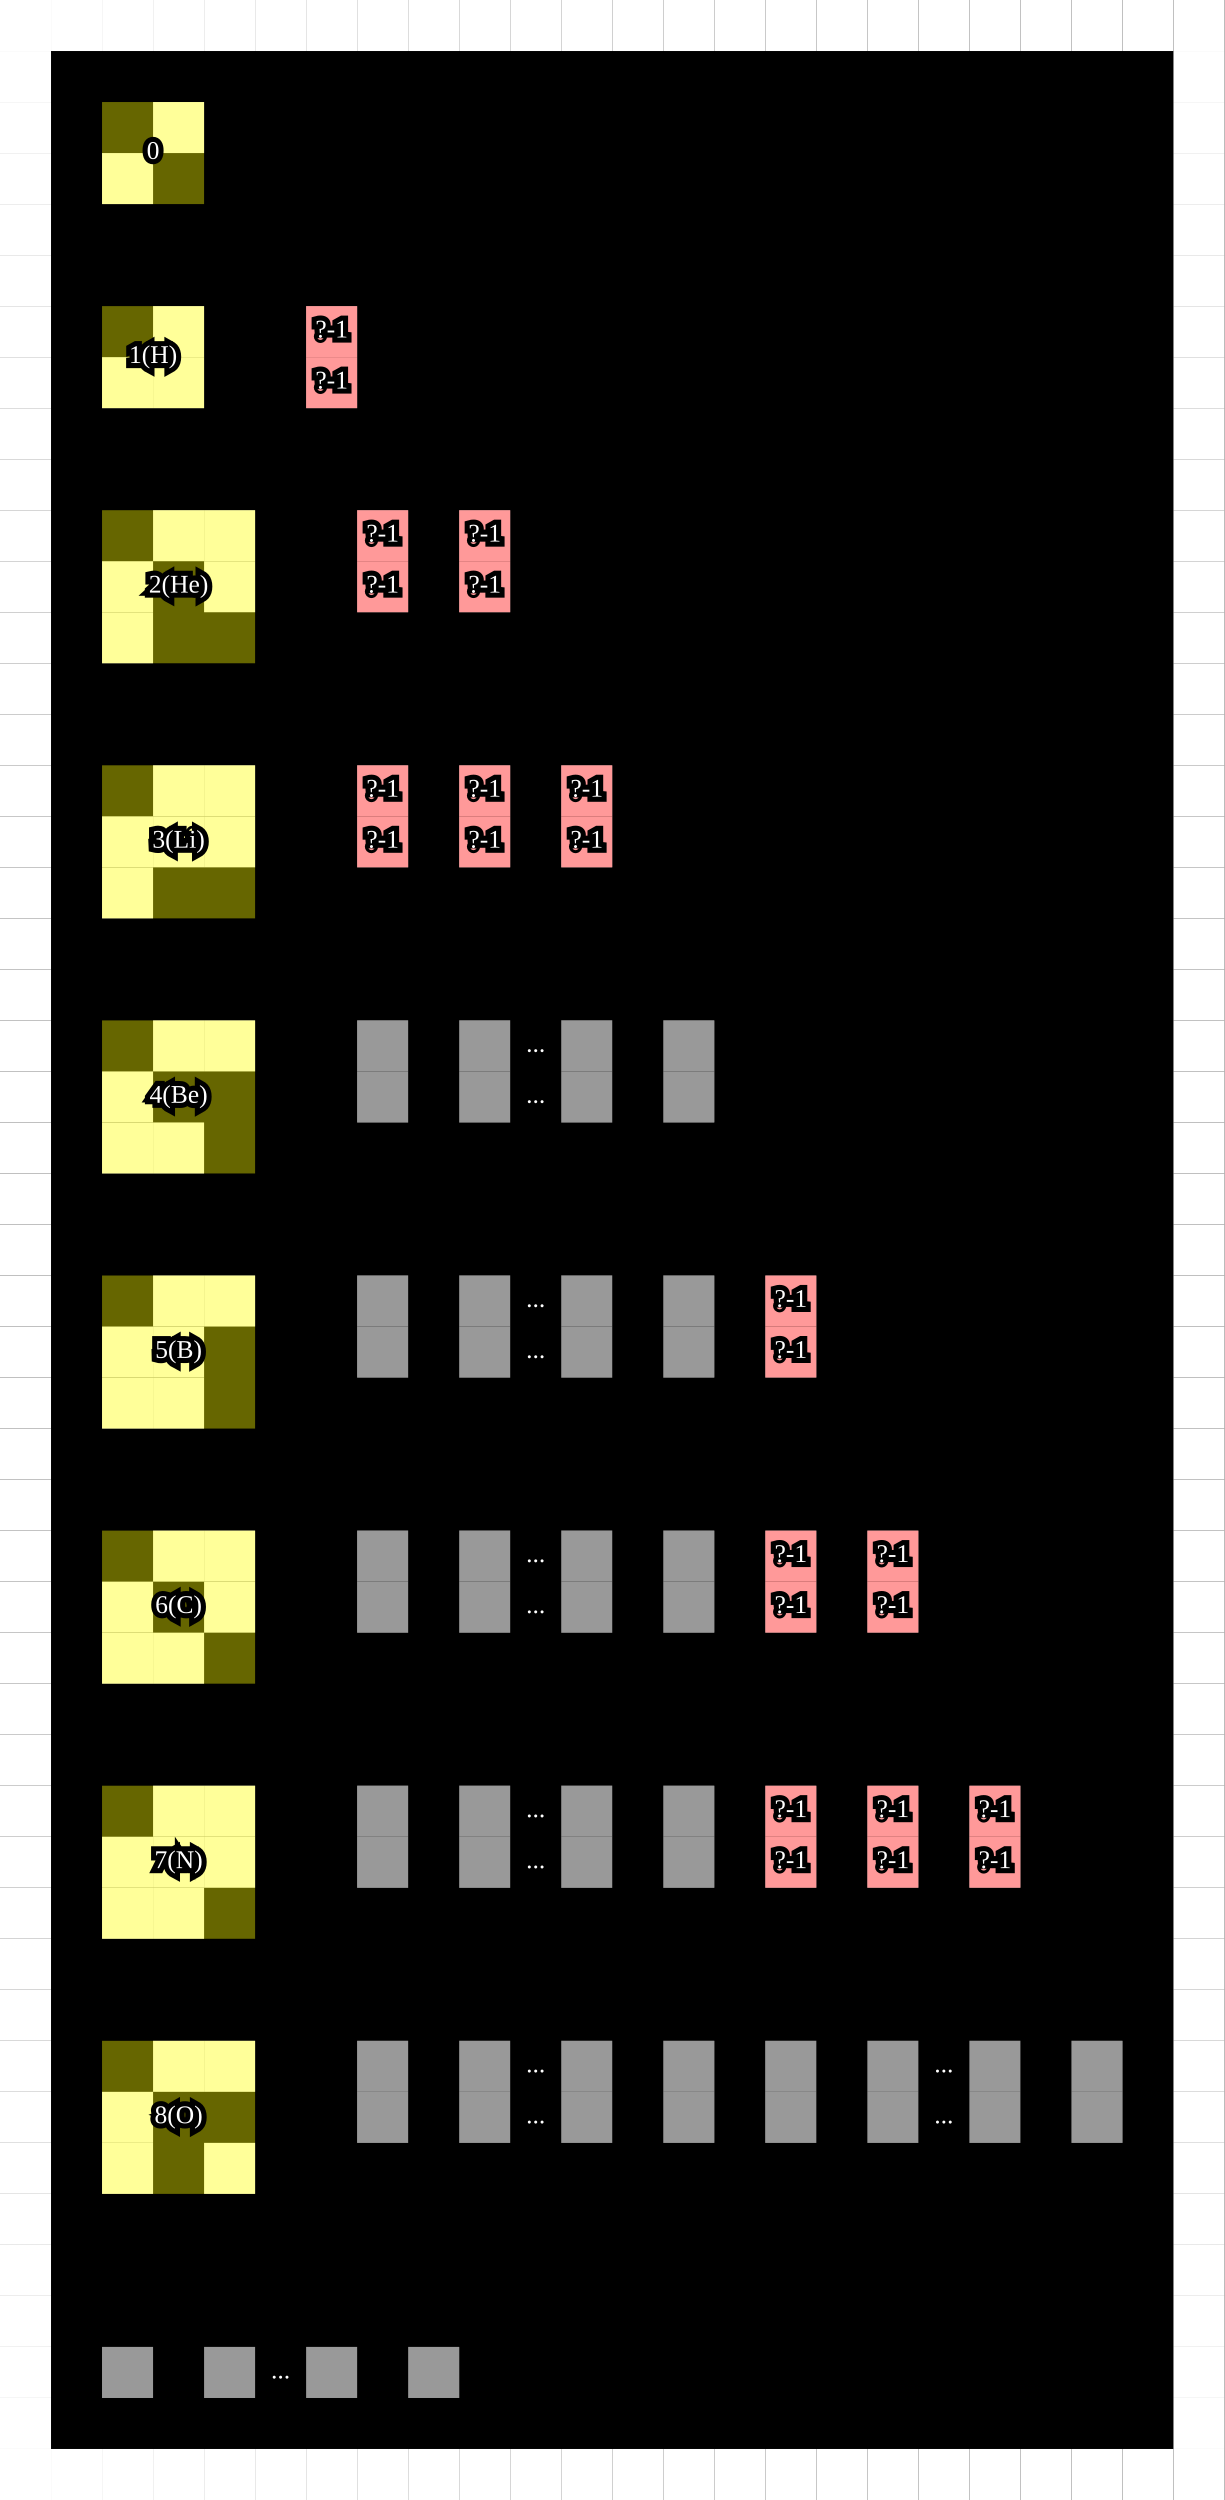
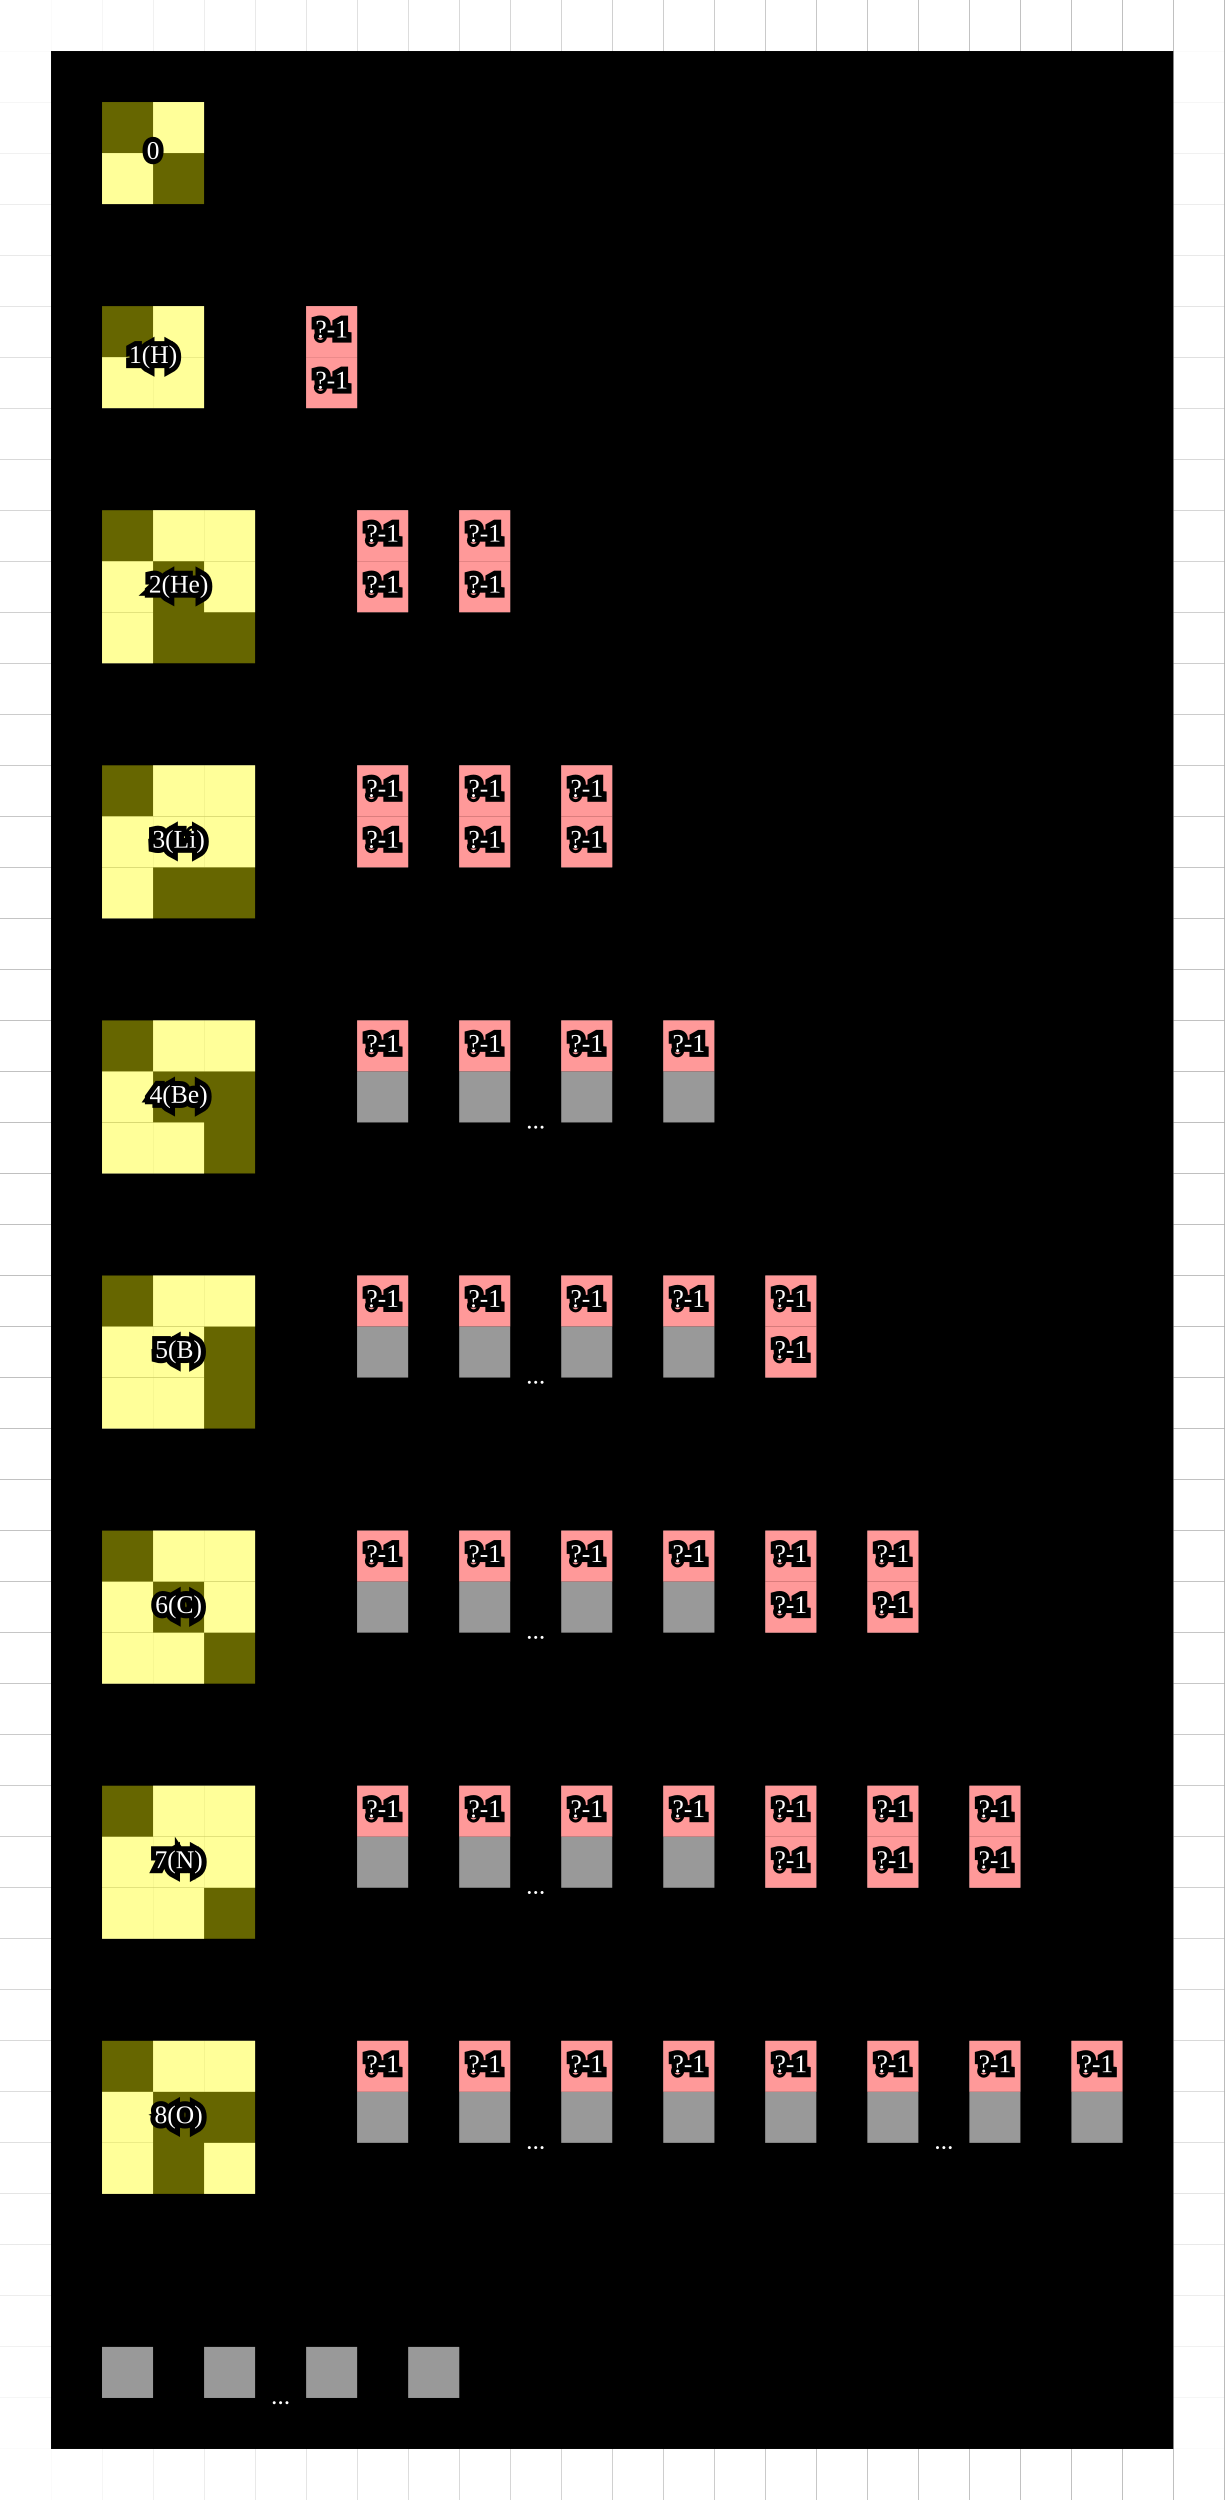
<svg xmlns="http://www.w3.org/2000/svg" height="490" width="240">
  <rect y="0" x="0" height="490" width="240" fill="black" />
  <rect y="0" x="0" height="10" width="10" fill="white" />
  <rect y="0" x="10" height="10" width="10" fill="white" />
  <rect y="0" x="20" height="10" width="10" fill="white" />
  <rect y="0" x="30" height="10" width="10" fill="white" />
  <rect y="0" x="40" height="10" width="10" fill="white" />
  <rect y="0" x="50" height="10" width="10" fill="white" />
  <rect y="0" x="60" height="10" width="10" fill="white" />
  <rect y="0" x="70" height="10" width="10" fill="white" />
  <rect y="0" x="80" height="10" width="10" fill="white" />
  <rect y="0" x="90" height="10" width="10" fill="white" />
  <rect y="0" x="100" height="10" width="10" fill="white" />
  <rect y="0" x="110" height="10" width="10" fill="white" />
  <rect y="0" x="120" height="10" width="10" fill="white" />
  <rect y="0" x="130" height="10" width="10" fill="white" />
  <rect y="0" x="140" height="10" width="10" fill="white" />
  <rect y="0" x="150" height="10" width="10" fill="white" />
  <rect y="0" x="160" height="10" width="10" fill="white" />
  <rect y="0" x="170" height="10" width="10" fill="white" />
  <rect y="0" x="180" height="10" width="10" fill="white" />
  <rect y="0" x="190" height="10" width="10" fill="white" />
  <rect y="0" x="200" height="10" width="10" fill="white" />
  <rect y="0" x="210" height="10" width="10" fill="white" />
  <rect y="0" x="220" height="10" width="10" fill="white" />
  <rect y="0" x="230" height="10" width="10" fill="white" />
  <rect y="10" x="0" height="10" width="10" fill="white" />
  <rect y="10" x="230" height="10" width="10" fill="white" />
  <rect y="20" x="0" height="10" width="10" fill="white" />
  <rect y="20" x="30" height="10" width="10" fill="white" />
  <rect y="20" x="230" height="10" width="10" fill="white" />
  <rect y="30" x="0" height="10" width="10" fill="white" />
  <rect y="30" x="20" height="10" width="10" fill="white" />
  <rect y="30" x="230" height="10" width="10" fill="white" />
  <rect y="40" x="0" height="10" width="10" fill="white" />
  <rect y="40" x="230" height="10" width="10" fill="white" />
  <rect y="50" x="0" height="10" width="10" fill="white" />
  <rect y="50" x="230" height="10" width="10" fill="white" />
  <rect y="60" x="0" height="10" width="10" fill="white" />
  <rect y="60" x="30" height="10" width="10" fill="white" />
  <rect y="60" x="60" height="10" width="10" fill="white" />
  <rect y="60" x="230" height="10" width="10" fill="white" />
  <rect y="70" x="0" height="10" width="10" fill="white" />
  <rect y="70" x="20" height="10" width="10" fill="white" />
  <rect y="70" x="30" height="10" width="10" fill="white" />
  <rect y="70" x="60" height="10" width="10" fill="white" />
  <rect y="70" x="230" height="10" width="10" fill="white" />
  <rect y="80" x="0" height="10" width="10" fill="white" />
  <rect y="80" x="230" height="10" width="10" fill="white" />
  <rect y="90" x="0" height="10" width="10" fill="white" />
  <rect y="90" x="230" height="10" width="10" fill="white" />
  <rect y="100" x="0" height="10" width="10" fill="white" />
  <rect y="100" x="30" height="10" width="10" fill="white" />
  <rect y="100" x="40" height="10" width="10" fill="white" />
  <rect y="100" x="70" height="10" width="10" fill="white" />
  <rect y="100" x="90" height="10" width="10" fill="white" />
  <rect y="100" x="230" height="10" width="10" fill="white" />
  <rect y="110" x="0" height="10" width="10" fill="white" />
  <rect y="110" x="20" height="10" width="10" fill="white" />
  <rect y="110" x="40" height="10" width="10" fill="white" />
  <rect y="110" x="70" height="10" width="10" fill="white" />
  <rect y="110" x="90" height="10" width="10" fill="white" />
  <rect y="110" x="230" height="10" width="10" fill="white" />
  <rect y="120" x="0" height="10" width="10" fill="white" />
  <rect y="120" x="20" height="10" width="10" fill="white" />
  <rect y="120" x="230" height="10" width="10" fill="white" />
  <rect y="130" x="0" height="10" width="10" fill="white" />
  <rect y="130" x="230" height="10" width="10" fill="white" />
  <rect y="140" x="0" height="10" width="10" fill="white" />
  <rect y="140" x="230" height="10" width="10" fill="white" />
  <rect y="150" x="0" height="10" width="10" fill="white" />
  <rect y="150" x="30" height="10" width="10" fill="white" />
  <rect y="150" x="40" height="10" width="10" fill="white" />
  <rect y="150" x="70" height="10" width="10" fill="white" />
  <rect y="150" x="90" height="10" width="10" fill="white" />
  <rect y="150" x="110" height="10" width="10" fill="white" />
  <rect y="150" x="230" height="10" width="10" fill="white" />
  <rect y="160" x="0" height="10" width="10" fill="white" />
  <rect y="160" x="20" height="10" width="10" fill="white" />
  <rect y="160" x="30" height="10" width="10" fill="white" />
  <rect y="160" x="40" height="10" width="10" fill="white" />
  <rect y="160" x="70" height="10" width="10" fill="white" />
  <rect y="160" x="90" height="10" width="10" fill="white" />
  <rect y="160" x="110" height="10" width="10" fill="white" />
  <rect y="160" x="230" height="10" width="10" fill="white" />
  <rect y="170" x="0" height="10" width="10" fill="white" />
  <rect y="170" x="20" height="10" width="10" fill="white" />
  <rect y="170" x="230" height="10" width="10" fill="white" />
  <rect y="180" x="0" height="10" width="10" fill="white" />
  <rect y="180" x="230" height="10" width="10" fill="white" />
  <rect y="190" x="0" height="10" width="10" fill="white" />
  <rect y="190" x="230" height="10" width="10" fill="white" />
  <rect y="200" x="0" height="10" width="10" fill="white" />
  <rect y="200" x="30" height="10" width="10" fill="white" />
  <rect y="200" x="40" height="10" width="10" fill="white" />
  <rect y="200" x="70" height="10" width="10" fill="white" />
  <rect y="200" x="90" height="10" width="10" fill="white" />
  <rect y="200" x="110" height="10" width="10" fill="white" />
  <rect y="200" x="130" height="10" width="10" fill="white" />
  <rect y="200" x="230" height="10" width="10" fill="white" />
  <rect y="210" x="0" height="10" width="10" fill="white" />
  <rect y="210" x="20" height="10" width="10" fill="white" />
  <rect y="210" x="70" height="10" width="10" fill="white" />
  <rect y="210" x="90" height="10" width="10" fill="white" />
  <rect y="210" x="110" height="10" width="10" fill="white" />
  <rect y="210" x="130" height="10" width="10" fill="white" />
  <rect y="210" x="230" height="10" width="10" fill="white" />
  <rect y="220" x="0" height="10" width="10" fill="white" />
  <rect y="220" x="20" height="10" width="10" fill="white" />
  <rect y="220" x="30" height="10" width="10" fill="white" />
  <rect y="220" x="230" height="10" width="10" fill="white" />
  <rect y="230" x="0" height="10" width="10" fill="white" />
  <rect y="230" x="230" height="10" width="10" fill="white" />
  <rect y="240" x="0" height="10" width="10" fill="white" />
  <rect y="240" x="230" height="10" width="10" fill="white" />
  <rect y="250" x="0" height="10" width="10" fill="white" />
  <rect y="250" x="30" height="10" width="10" fill="white" />
  <rect y="250" x="40" height="10" width="10" fill="white" />
  <rect y="250" x="70" height="10" width="10" fill="white" />
  <rect y="250" x="90" height="10" width="10" fill="white" />
  <rect y="250" x="110" height="10" width="10" fill="white" />
  <rect y="250" x="130" height="10" width="10" fill="white" />
  <rect y="250" x="150" height="10" width="10" fill="white" />
  <rect y="250" x="230" height="10" width="10" fill="white" />
  <rect y="260" x="0" height="10" width="10" fill="white" />
  <rect y="260" x="20" height="10" width="10" fill="white" />
  <rect y="260" x="30" height="10" width="10" fill="white" />
  <rect y="260" x="70" height="10" width="10" fill="white" />
  <rect y="260" x="90" height="10" width="10" fill="white" />
  <rect y="260" x="110" height="10" width="10" fill="white" />
  <rect y="260" x="130" height="10" width="10" fill="white" />
  <rect y="260" x="150" height="10" width="10" fill="white" />
  <rect y="260" x="230" height="10" width="10" fill="white" />
  <rect y="270" x="0" height="10" width="10" fill="white" />
  <rect y="270" x="20" height="10" width="10" fill="white" />
  <rect y="270" x="30" height="10" width="10" fill="white" />
  <rect y="270" x="230" height="10" width="10" fill="white" />
  <rect y="280" x="0" height="10" width="10" fill="white" />
  <rect y="280" x="230" height="10" width="10" fill="white" />
  <rect y="290" x="0" height="10" width="10" fill="white" />
  <rect y="290" x="230" height="10" width="10" fill="white" />
  <rect y="300" x="0" height="10" width="10" fill="white" />
  <rect y="300" x="30" height="10" width="10" fill="white" />
  <rect y="300" x="40" height="10" width="10" fill="white" />
  <rect y="300" x="70" height="10" width="10" fill="white" />
  <rect y="300" x="90" height="10" width="10" fill="white" />
  <rect y="300" x="110" height="10" width="10" fill="white" />
  <rect y="300" x="130" height="10" width="10" fill="white" />
  <rect y="300" x="150" height="10" width="10" fill="white" />
  <rect y="300" x="170" height="10" width="10" fill="white" />
  <rect y="300" x="230" height="10" width="10" fill="white" />
  <rect y="310" x="0" height="10" width="10" fill="white" />
  <rect y="310" x="20" height="10" width="10" fill="white" />
  <rect y="310" x="40" height="10" width="10" fill="white" />
  <rect y="310" x="70" height="10" width="10" fill="white" />
  <rect y="310" x="90" height="10" width="10" fill="white" />
  <rect y="310" x="110" height="10" width="10" fill="white" />
  <rect y="310" x="130" height="10" width="10" fill="white" />
  <rect y="310" x="150" height="10" width="10" fill="white" />
  <rect y="310" x="170" height="10" width="10" fill="white" />
  <rect y="310" x="230" height="10" width="10" fill="white" />
  <rect y="320" x="0" height="10" width="10" fill="white" />
  <rect y="320" x="20" height="10" width="10" fill="white" />
  <rect y="320" x="30" height="10" width="10" fill="white" />
  <rect y="320" x="230" height="10" width="10" fill="white" />
  <rect y="330" x="0" height="10" width="10" fill="white" />
  <rect y="330" x="230" height="10" width="10" fill="white" />
  <rect y="340" x="0" height="10" width="10" fill="white" />
  <rect y="340" x="230" height="10" width="10" fill="white" />
  <rect y="350" x="0" height="10" width="10" fill="white" />
  <rect y="350" x="30" height="10" width="10" fill="white" />
  <rect y="350" x="40" height="10" width="10" fill="white" />
  <rect y="350" x="70" height="10" width="10" fill="white" />
  <rect y="350" x="90" height="10" width="10" fill="white" />
  <rect y="350" x="110" height="10" width="10" fill="white" />
  <rect y="350" x="130" height="10" width="10" fill="white" />
  <rect y="350" x="150" height="10" width="10" fill="white" />
  <rect y="350" x="170" height="10" width="10" fill="white" />
  <rect y="350" x="190" height="10" width="10" fill="white" />
  <rect y="350" x="230" height="10" width="10" fill="white" />
  <rect y="360" x="0" height="10" width="10" fill="white" />
  <rect y="360" x="20" height="10" width="10" fill="white" />
  <rect y="360" x="30" height="10" width="10" fill="white" />
  <rect y="360" x="40" height="10" width="10" fill="white" />
  <rect y="360" x="70" height="10" width="10" fill="white" />
  <rect y="360" x="90" height="10" width="10" fill="white" />
  <rect y="360" x="110" height="10" width="10" fill="white" />
  <rect y="360" x="130" height="10" width="10" fill="white" />
  <rect y="360" x="150" height="10" width="10" fill="white" />
  <rect y="360" x="170" height="10" width="10" fill="white" />
  <rect y="360" x="190" height="10" width="10" fill="white" />
  <rect y="360" x="230" height="10" width="10" fill="white" />
  <rect y="370" x="0" height="10" width="10" fill="white" />
  <rect y="370" x="20" height="10" width="10" fill="white" />
  <rect y="370" x="30" height="10" width="10" fill="white" />
  <rect y="370" x="230" height="10" width="10" fill="white" />
  <rect y="380" x="0" height="10" width="10" fill="white" />
  <rect y="380" x="230" height="10" width="10" fill="white" />
  <rect y="390" x="0" height="10" width="10" fill="white" />
  <rect y="390" x="230" height="10" width="10" fill="white" />
  <rect y="400" x="0" height="10" width="10" fill="white" />
  <rect y="400" x="30" height="10" width="10" fill="white" />
  <rect y="400" x="40" height="10" width="10" fill="white" />
  <rect y="400" x="70" height="10" width="10" fill="white" />
  <rect y="400" x="90" height="10" width="10" fill="white" />
  <rect y="400" x="110" height="10" width="10" fill="white" />
  <rect y="400" x="130" height="10" width="10" fill="white" />
  <rect y="400" x="150" height="10" width="10" fill="white" />
  <rect y="400" x="170" height="10" width="10" fill="white" />
  <rect y="400" x="190" height="10" width="10" fill="white" />
  <rect y="400" x="210" height="10" width="10" fill="white" />
  <rect y="400" x="230" height="10" width="10" fill="white" />
  <rect y="410" x="0" height="10" width="10" fill="white" />
  <rect y="410" x="20" height="10" width="10" fill="white" />
  <rect y="410" x="70" height="10" width="10" fill="white" />
  <rect y="410" x="90" height="10" width="10" fill="white" />
  <rect y="410" x="110" height="10" width="10" fill="white" />
  <rect y="410" x="130" height="10" width="10" fill="white" />
  <rect y="410" x="150" height="10" width="10" fill="white" />
  <rect y="410" x="170" height="10" width="10" fill="white" />
  <rect y="410" x="190" height="10" width="10" fill="white" />
  <rect y="410" x="210" height="10" width="10" fill="white" />
  <rect y="410" x="230" height="10" width="10" fill="white" />
  <rect y="420" x="0" height="10" width="10" fill="white" />
  <rect y="420" x="20" height="10" width="10" fill="white" />
  <rect y="420" x="40" height="10" width="10" fill="white" />
  <rect y="420" x="230" height="10" width="10" fill="white" />
  <rect y="430" x="0" height="10" width="10" fill="white" />
  <rect y="430" x="230" height="10" width="10" fill="white" />
  <rect y="440" x="0" height="10" width="10" fill="white" />
  <rect y="440" x="230" height="10" width="10" fill="white" />
  <rect y="450" x="0" height="10" width="10" fill="white" />
  <rect y="450" x="230" height="10" width="10" fill="white" />
  <rect y="460" x="0" height="10" width="10" fill="white" />
  <rect y="460" x="20" height="10" width="10" fill="white" />
  <rect y="460" x="40" height="10" width="10" fill="white" />
  <rect y="460" x="60" height="10" width="10" fill="white" />
  <rect y="460" x="80" height="10" width="10" fill="white" />
  <rect y="460" x="230" height="10" width="10" fill="white" />
  <rect y="470" x="0" height="10" width="10" fill="white" />
  <rect y="470" x="230" height="10" width="10" fill="white" />
  <rect y="480" x="0" height="10" width="10" fill="white" />
  <rect y="480" x="10" height="10" width="10" fill="white" />
  <rect y="480" x="20" height="10" width="10" fill="white" />
  <rect y="480" x="30" height="10" width="10" fill="white" />
  <rect y="480" x="40" height="10" width="10" fill="white" />
  <rect y="480" x="50" height="10" width="10" fill="white" />
  <rect y="480" x="60" height="10" width="10" fill="white" />
  <rect y="480" x="70" height="10" width="10" fill="white" />
  <rect y="480" x="80" height="10" width="10" fill="white" />
  <rect y="480" x="90" height="10" width="10" fill="white" />
  <rect y="480" x="100" height="10" width="10" fill="white" />
  <rect y="480" x="110" height="10" width="10" fill="white" />
  <rect y="480" x="120" height="10" width="10" fill="white" />
  <rect y="480" x="130" height="10" width="10" fill="white" />
  <rect y="480" x="140" height="10" width="10" fill="white" />
  <rect y="480" x="150" height="10" width="10" fill="white" />
  <rect y="480" x="160" height="10" width="10" fill="white" />
  <rect y="480" x="170" height="10" width="10" fill="white" />
  <rect y="480" x="180" height="10" width="10" fill="white" />
  <rect y="480" x="190" height="10" width="10" fill="white" />
  <rect y="480" x="200" height="10" width="10" fill="white" />
  <rect y="480" x="210" height="10" width="10" fill="white" />
  <rect y="480" x="220" height="10" width="10" fill="white" />
  <rect y="480" x="230" height="10" width="10" fill="white" />
  <rect y="20" x="20" height="20" width="20" fill="yellow" fill-opacity="0.4" />
  <text y="30" x="30" dominant-baseline="middle" text-anchor="middle" fill="white" style="paint-order: stroke; fill: white; stroke: black; stroke-width: 2px; font-size: 5px">0</text>
  <rect y="60" x="20" height="20" width="20" fill="yellow" fill-opacity="0.4" />
  <text y="70" x="30" dominant-baseline="middle" text-anchor="middle" fill="white" style="paint-order: stroke; fill: white; stroke: black; stroke-width: 2px; font-size: 5px">1(H)</text>
  <rect y="60" x="60" height="10" width="10" fill="red" fill-opacity="0.4" />
  <text y="65" x="65" dominant-baseline="middle" text-anchor="middle" fill="white" style="paint-order: stroke; fill: white; stroke: black; stroke-width: 2px; font-size: 5px">?-1</text>
  <rect y="70" x="60" height="10" width="10" fill="red" fill-opacity="0.4" />
  <text y="75" x="65" dominant-baseline="middle" text-anchor="middle" fill="white" style="paint-order: stroke; fill: white; stroke: black; stroke-width: 2px; font-size: 5px">?-1</text>
  <rect y="100" x="20" height="30" width="30" fill="yellow" fill-opacity="0.4" />
  <text y="115" x="35" dominant-baseline="middle" text-anchor="middle" fill="white" style="paint-order: stroke; fill: white; stroke: black; stroke-width: 2px; font-size: 5px">2(He)</text>
  <rect y="100" x="70" height="10" width="10" fill="red" fill-opacity="0.4" />
  <text y="105" x="75" dominant-baseline="middle" text-anchor="middle" fill="white" style="paint-order: stroke; fill: white; stroke: black; stroke-width: 2px; font-size: 5px">?-1</text>
  <rect y="100" x="90" height="10" width="10" fill="red" fill-opacity="0.4" />
  <text y="105" x="95" dominant-baseline="middle" text-anchor="middle" fill="white" style="paint-order: stroke; fill: white; stroke: black; stroke-width: 2px; font-size: 5px">?-1</text>
  <rect y="110" x="70" height="10" width="10" fill="red" fill-opacity="0.4" />
  <text y="115" x="75" dominant-baseline="middle" text-anchor="middle" fill="white" style="paint-order: stroke; fill: white; stroke: black; stroke-width: 2px; font-size: 5px">?-1</text>
  <rect y="110" x="90" height="10" width="10" fill="red" fill-opacity="0.4" />
  <text y="115" x="95" dominant-baseline="middle" text-anchor="middle" fill="white" style="paint-order: stroke; fill: white; stroke: black; stroke-width: 2px; font-size: 5px">?-1</text>
  <rect y="150" x="20" height="30" width="30" fill="yellow" fill-opacity="0.4" />
  <text y="165" x="35" dominant-baseline="middle" text-anchor="middle" fill="white" style="paint-order: stroke; fill: white; stroke: black; stroke-width: 2px; font-size: 5px">3(Li)</text>
  <rect y="150" x="70" height="10" width="10" fill="red" fill-opacity="0.4" />
  <text y="155" x="75" dominant-baseline="middle" text-anchor="middle" fill="white" style="paint-order: stroke; fill: white; stroke: black; stroke-width: 2px; font-size: 5px">?-1</text>
  <rect y="150" x="90" height="10" width="10" fill="red" fill-opacity="0.4" />
  <text y="155" x="95" dominant-baseline="middle" text-anchor="middle" fill="white" style="paint-order: stroke; fill: white; stroke: black; stroke-width: 2px; font-size: 5px">?-1</text>
  <rect y="150" x="110" height="10" width="10" fill="red" fill-opacity="0.4" />
  <text y="155" x="115" dominant-baseline="middle" text-anchor="middle" fill="white" style="paint-order: stroke; fill: white; stroke: black; stroke-width: 2px; font-size: 5px">?-1</text>
  <rect y="160" x="70" height="10" width="10" fill="red" fill-opacity="0.4" />
  <text y="165" x="75" dominant-baseline="middle" text-anchor="middle" fill="white" style="paint-order: stroke; fill: white; stroke: black; stroke-width: 2px; font-size: 5px">?-1</text>
  <rect y="160" x="90" height="10" width="10" fill="red" fill-opacity="0.4" />
  <text y="165" x="95" dominant-baseline="middle" text-anchor="middle" fill="white" style="paint-order: stroke; fill: white; stroke: black; stroke-width: 2px; font-size: 5px">?-1</text>
  <rect y="160" x="110" height="10" width="10" fill="red" fill-opacity="0.4" />
  <text y="165" x="115" dominant-baseline="middle" text-anchor="middle" fill="white" style="paint-order: stroke; fill: white; stroke: black; stroke-width: 2px; font-size: 5px">?-1</text>
  <rect y="200" x="20" height="30" width="30" fill="yellow" fill-opacity="0.4" />
  <text y="215" x="35" dominant-baseline="middle" text-anchor="middle" fill="white" style="paint-order: stroke; fill: white; stroke: black; stroke-width: 2px; font-size: 5px">4(Be)</text>
-   <rect y="200" x="70" height="10" width="70" fill="black" fill-opacity="0.4" />
-   <text y="205" x="105" dominant-baseline="middle" text-anchor="middle" fill="white" style="paint-order: stroke; fill: white; stroke: black; stroke-width: 2px; font-size: 5px">...</text>
-   <rect y="210" x="70" height="10" width="70" fill="black" fill-opacity="0.4" />
-   <text y="215" x="105" dominant-baseline="middle" text-anchor="middle" fill="white" style="paint-order: stroke; fill: white; stroke: black; stroke-width: 2px; font-size: 5px">...</text>
+   <rect y="200" x="70" height="10" width="10" fill="red" fill-opacity="0.4" />
+   <text y="205" x="75" dominant-baseline="middle" text-anchor="middle" fill="white" style="paint-order: stroke; fill: white; stroke: black; stroke-width: 2px; font-size: 5px">?-1</text>
+   <rect y="200" x="90" height="10" width="10" fill="red" fill-opacity="0.4" />
+   <text y="205" x="95" dominant-baseline="middle" text-anchor="middle" fill="white" style="paint-order: stroke; fill: white; stroke: black; stroke-width: 2px; font-size: 5px">?-1</text>
+   <rect y="200" x="110" height="10" width="10" fill="red" fill-opacity="0.4" />
+   <text y="205" x="115" dominant-baseline="middle" text-anchor="middle" fill="white" style="paint-order: stroke; fill: white; stroke: black; stroke-width: 2px; font-size: 5px">?-1</text>
+   <rect y="200" x="130" height="10" width="10" fill="red" fill-opacity="0.4" />
+   <text y="205" x="135" dominant-baseline="middle" text-anchor="middle" fill="white" style="paint-order: stroke; fill: white; stroke: black; stroke-width: 2px; font-size: 5px">?-1</text>
+   <rect y="210" x="70" height="20" width="70" fill="black" fill-opacity="0.4" />
+   <text y="220" x="105" dominant-baseline="middle" text-anchor="middle" fill="white" style="paint-order: stroke; fill: white; stroke: black; stroke-width: 2px; font-size: 5px">...</text>
  <rect y="250" x="20" height="30" width="30" fill="yellow" fill-opacity="0.4" />
  <text y="265" x="35" dominant-baseline="middle" text-anchor="middle" fill="white" style="paint-order: stroke; fill: white; stroke: black; stroke-width: 2px; font-size: 5px">5(B)</text>
-   <rect y="250" x="70" height="10" width="70" fill="black" fill-opacity="0.4" />
-   <text y="255" x="105" dominant-baseline="middle" text-anchor="middle" fill="white" style="paint-order: stroke; fill: white; stroke: black; stroke-width: 2px; font-size: 5px">...</text>
+   <rect y="250" x="70" height="10" width="10" fill="red" fill-opacity="0.4" />
+   <text y="255" x="75" dominant-baseline="middle" text-anchor="middle" fill="white" style="paint-order: stroke; fill: white; stroke: black; stroke-width: 2px; font-size: 5px">?-1</text>
+   <rect y="250" x="90" height="10" width="10" fill="red" fill-opacity="0.4" />
+   <text y="255" x="95" dominant-baseline="middle" text-anchor="middle" fill="white" style="paint-order: stroke; fill: white; stroke: black; stroke-width: 2px; font-size: 5px">?-1</text>
+   <rect y="250" x="110" height="10" width="10" fill="red" fill-opacity="0.4" />
+   <text y="255" x="115" dominant-baseline="middle" text-anchor="middle" fill="white" style="paint-order: stroke; fill: white; stroke: black; stroke-width: 2px; font-size: 5px">?-1</text>
+   <rect y="250" x="130" height="10" width="10" fill="red" fill-opacity="0.4" />
+   <text y="255" x="135" dominant-baseline="middle" text-anchor="middle" fill="white" style="paint-order: stroke; fill: white; stroke: black; stroke-width: 2px; font-size: 5px">?-1</text>
  <rect y="250" x="150" height="10" width="10" fill="red" fill-opacity="0.4" />
  <text y="255" x="155" dominant-baseline="middle" text-anchor="middle" fill="white" style="paint-order: stroke; fill: white; stroke: black; stroke-width: 2px; font-size: 5px">?-1</text>
-   <rect y="260" x="70" height="10" width="70" fill="black" fill-opacity="0.4" />
-   <text y="265" x="105" dominant-baseline="middle" text-anchor="middle" fill="white" style="paint-order: stroke; fill: white; stroke: black; stroke-width: 2px; font-size: 5px">...</text>
+   <rect y="260" x="70" height="20" width="70" fill="black" fill-opacity="0.4" />
+   <text y="270" x="105" dominant-baseline="middle" text-anchor="middle" fill="white" style="paint-order: stroke; fill: white; stroke: black; stroke-width: 2px; font-size: 5px">...</text>
  <rect y="260" x="150" height="10" width="10" fill="red" fill-opacity="0.4" />
  <text y="265" x="155" dominant-baseline="middle" text-anchor="middle" fill="white" style="paint-order: stroke; fill: white; stroke: black; stroke-width: 2px; font-size: 5px">?-1</text>
  <rect y="300" x="20" height="30" width="30" fill="yellow" fill-opacity="0.4" />
  <text y="315" x="35" dominant-baseline="middle" text-anchor="middle" fill="white" style="paint-order: stroke; fill: white; stroke: black; stroke-width: 2px; font-size: 5px">6(C)</text>
-   <rect y="300" x="70" height="10" width="70" fill="black" fill-opacity="0.4" />
-   <text y="305" x="105" dominant-baseline="middle" text-anchor="middle" fill="white" style="paint-order: stroke; fill: white; stroke: black; stroke-width: 2px; font-size: 5px">...</text>
+   <rect y="300" x="70" height="10" width="10" fill="red" fill-opacity="0.4" />
+   <text y="305" x="75" dominant-baseline="middle" text-anchor="middle" fill="white" style="paint-order: stroke; fill: white; stroke: black; stroke-width: 2px; font-size: 5px">?-1</text>
+   <rect y="300" x="90" height="10" width="10" fill="red" fill-opacity="0.4" />
+   <text y="305" x="95" dominant-baseline="middle" text-anchor="middle" fill="white" style="paint-order: stroke; fill: white; stroke: black; stroke-width: 2px; font-size: 5px">?-1</text>
+   <rect y="300" x="110" height="10" width="10" fill="red" fill-opacity="0.4" />
+   <text y="305" x="115" dominant-baseline="middle" text-anchor="middle" fill="white" style="paint-order: stroke; fill: white; stroke: black; stroke-width: 2px; font-size: 5px">?-1</text>
+   <rect y="300" x="130" height="10" width="10" fill="red" fill-opacity="0.4" />
+   <text y="305" x="135" dominant-baseline="middle" text-anchor="middle" fill="white" style="paint-order: stroke; fill: white; stroke: black; stroke-width: 2px; font-size: 5px">?-1</text>
  <rect y="300" x="150" height="10" width="10" fill="red" fill-opacity="0.4" />
  <text y="305" x="155" dominant-baseline="middle" text-anchor="middle" fill="white" style="paint-order: stroke; fill: white; stroke: black; stroke-width: 2px; font-size: 5px">?-1</text>
  <rect y="300" x="170" height="10" width="10" fill="red" fill-opacity="0.4" />
  <text y="305" x="175" dominant-baseline="middle" text-anchor="middle" fill="white" style="paint-order: stroke; fill: white; stroke: black; stroke-width: 2px; font-size: 5px">?-1</text>
-   <rect y="310" x="70" height="10" width="70" fill="black" fill-opacity="0.4" />
-   <text y="315" x="105" dominant-baseline="middle" text-anchor="middle" fill="white" style="paint-order: stroke; fill: white; stroke: black; stroke-width: 2px; font-size: 5px">...</text>
+   <rect y="310" x="70" height="20" width="70" fill="black" fill-opacity="0.4" />
+   <text y="320" x="105" dominant-baseline="middle" text-anchor="middle" fill="white" style="paint-order: stroke; fill: white; stroke: black; stroke-width: 2px; font-size: 5px">...</text>
  <rect y="310" x="150" height="10" width="10" fill="red" fill-opacity="0.4" />
  <text y="315" x="155" dominant-baseline="middle" text-anchor="middle" fill="white" style="paint-order: stroke; fill: white; stroke: black; stroke-width: 2px; font-size: 5px">?-1</text>
  <rect y="310" x="170" height="10" width="10" fill="red" fill-opacity="0.4" />
  <text y="315" x="175" dominant-baseline="middle" text-anchor="middle" fill="white" style="paint-order: stroke; fill: white; stroke: black; stroke-width: 2px; font-size: 5px">?-1</text>
  <rect y="350" x="20" height="30" width="30" fill="yellow" fill-opacity="0.4" />
  <text y="365" x="35" dominant-baseline="middle" text-anchor="middle" fill="white" style="paint-order: stroke; fill: white; stroke: black; stroke-width: 2px; font-size: 5px">7(N)</text>
-   <rect y="350" x="70" height="10" width="70" fill="black" fill-opacity="0.4" />
-   <text y="355" x="105" dominant-baseline="middle" text-anchor="middle" fill="white" style="paint-order: stroke; fill: white; stroke: black; stroke-width: 2px; font-size: 5px">...</text>
+   <rect y="350" x="70" height="10" width="10" fill="red" fill-opacity="0.4" />
+   <text y="355" x="75" dominant-baseline="middle" text-anchor="middle" fill="white" style="paint-order: stroke; fill: white; stroke: black; stroke-width: 2px; font-size: 5px">?-1</text>
+   <rect y="350" x="90" height="10" width="10" fill="red" fill-opacity="0.4" />
+   <text y="355" x="95" dominant-baseline="middle" text-anchor="middle" fill="white" style="paint-order: stroke; fill: white; stroke: black; stroke-width: 2px; font-size: 5px">?-1</text>
+   <rect y="350" x="110" height="10" width="10" fill="red" fill-opacity="0.4" />
+   <text y="355" x="115" dominant-baseline="middle" text-anchor="middle" fill="white" style="paint-order: stroke; fill: white; stroke: black; stroke-width: 2px; font-size: 5px">?-1</text>
+   <rect y="350" x="130" height="10" width="10" fill="red" fill-opacity="0.4" />
+   <text y="355" x="135" dominant-baseline="middle" text-anchor="middle" fill="white" style="paint-order: stroke; fill: white; stroke: black; stroke-width: 2px; font-size: 5px">?-1</text>
  <rect y="350" x="150" height="10" width="10" fill="red" fill-opacity="0.4" />
  <text y="355" x="155" dominant-baseline="middle" text-anchor="middle" fill="white" style="paint-order: stroke; fill: white; stroke: black; stroke-width: 2px; font-size: 5px">?-1</text>
  <rect y="350" x="170" height="10" width="10" fill="red" fill-opacity="0.4" />
  <text y="355" x="175" dominant-baseline="middle" text-anchor="middle" fill="white" style="paint-order: stroke; fill: white; stroke: black; stroke-width: 2px; font-size: 5px">?-1</text>
  <rect y="350" x="190" height="10" width="10" fill="red" fill-opacity="0.4" />
  <text y="355" x="195" dominant-baseline="middle" text-anchor="middle" fill="white" style="paint-order: stroke; fill: white; stroke: black; stroke-width: 2px; font-size: 5px">?-1</text>
-   <rect y="360" x="70" height="10" width="70" fill="black" fill-opacity="0.4" />
-   <text y="365" x="105" dominant-baseline="middle" text-anchor="middle" fill="white" style="paint-order: stroke; fill: white; stroke: black; stroke-width: 2px; font-size: 5px">...</text>
+   <rect y="360" x="70" height="20" width="70" fill="black" fill-opacity="0.4" />
+   <text y="370" x="105" dominant-baseline="middle" text-anchor="middle" fill="white" style="paint-order: stroke; fill: white; stroke: black; stroke-width: 2px; font-size: 5px">...</text>
  <rect y="360" x="150" height="10" width="10" fill="red" fill-opacity="0.4" />
  <text y="365" x="155" dominant-baseline="middle" text-anchor="middle" fill="white" style="paint-order: stroke; fill: white; stroke: black; stroke-width: 2px; font-size: 5px">?-1</text>
  <rect y="360" x="170" height="10" width="10" fill="red" fill-opacity="0.4" />
  <text y="365" x="175" dominant-baseline="middle" text-anchor="middle" fill="white" style="paint-order: stroke; fill: white; stroke: black; stroke-width: 2px; font-size: 5px">?-1</text>
  <rect y="360" x="190" height="10" width="10" fill="red" fill-opacity="0.4" />
  <text y="365" x="195" dominant-baseline="middle" text-anchor="middle" fill="white" style="paint-order: stroke; fill: white; stroke: black; stroke-width: 2px; font-size: 5px">?-1</text>
  <rect y="400" x="20" height="30" width="30" fill="yellow" fill-opacity="0.4" />
  <text y="415" x="35" dominant-baseline="middle" text-anchor="middle" fill="white" style="paint-order: stroke; fill: white; stroke: black; stroke-width: 2px; font-size: 5px">8(O)</text>
-   <rect y="400" x="70" height="10" width="70" fill="black" fill-opacity="0.4" />
-   <text y="405" x="105" dominant-baseline="middle" text-anchor="middle" fill="white" style="paint-order: stroke; fill: white; stroke: black; stroke-width: 2px; font-size: 5px">...</text>
-   <rect y="400" x="150" height="10" width="70" fill="black" fill-opacity="0.4" />
-   <text y="405" x="185" dominant-baseline="middle" text-anchor="middle" fill="white" style="paint-order: stroke; fill: white; stroke: black; stroke-width: 2px; font-size: 5px">...</text>
-   <rect y="410" x="70" height="10" width="70" fill="black" fill-opacity="0.4" />
-   <text y="415" x="105" dominant-baseline="middle" text-anchor="middle" fill="white" style="paint-order: stroke; fill: white; stroke: black; stroke-width: 2px; font-size: 5px">...</text>
-   <rect y="410" x="150" height="10" width="70" fill="black" fill-opacity="0.4" />
-   <text y="415" x="185" dominant-baseline="middle" text-anchor="middle" fill="white" style="paint-order: stroke; fill: white; stroke: black; stroke-width: 2px; font-size: 5px">...</text>
-   <rect y="460" x="20" height="10" width="70" fill="black" fill-opacity="0.4" />
-   <text y="465" x="55" dominant-baseline="middle" text-anchor="middle" fill="white" style="paint-order: stroke; fill: white; stroke: black; stroke-width: 2px; font-size: 5px">...</text>
+   <rect y="400" x="70" height="10" width="10" fill="red" fill-opacity="0.4" />
+   <text y="405" x="75" dominant-baseline="middle" text-anchor="middle" fill="white" style="paint-order: stroke; fill: white; stroke: black; stroke-width: 2px; font-size: 5px">?-1</text>
+   <rect y="400" x="90" height="10" width="10" fill="red" fill-opacity="0.4" />
+   <text y="405" x="95" dominant-baseline="middle" text-anchor="middle" fill="white" style="paint-order: stroke; fill: white; stroke: black; stroke-width: 2px; font-size: 5px">?-1</text>
+   <rect y="400" x="110" height="10" width="10" fill="red" fill-opacity="0.4" />
+   <text y="405" x="115" dominant-baseline="middle" text-anchor="middle" fill="white" style="paint-order: stroke; fill: white; stroke: black; stroke-width: 2px; font-size: 5px">?-1</text>
+   <rect y="400" x="130" height="10" width="10" fill="red" fill-opacity="0.4" />
+   <text y="405" x="135" dominant-baseline="middle" text-anchor="middle" fill="white" style="paint-order: stroke; fill: white; stroke: black; stroke-width: 2px; font-size: 5px">?-1</text>
+   <rect y="400" x="150" height="10" width="10" fill="red" fill-opacity="0.4" />
+   <text y="405" x="155" dominant-baseline="middle" text-anchor="middle" fill="white" style="paint-order: stroke; fill: white; stroke: black; stroke-width: 2px; font-size: 5px">?-1</text>
+   <rect y="400" x="170" height="10" width="10" fill="red" fill-opacity="0.4" />
+   <text y="405" x="175" dominant-baseline="middle" text-anchor="middle" fill="white" style="paint-order: stroke; fill: white; stroke: black; stroke-width: 2px; font-size: 5px">?-1</text>
+   <rect y="400" x="190" height="10" width="10" fill="red" fill-opacity="0.4" />
+   <text y="405" x="195" dominant-baseline="middle" text-anchor="middle" fill="white" style="paint-order: stroke; fill: white; stroke: black; stroke-width: 2px; font-size: 5px">?-1</text>
+   <rect y="400" x="210" height="10" width="10" fill="red" fill-opacity="0.4" />
+   <text y="405" x="215" dominant-baseline="middle" text-anchor="middle" fill="white" style="paint-order: stroke; fill: white; stroke: black; stroke-width: 2px; font-size: 5px">?-1</text>
+   <rect y="410" x="70" height="20" width="70" fill="black" fill-opacity="0.4" />
+   <text y="420" x="105" dominant-baseline="middle" text-anchor="middle" fill="white" style="paint-order: stroke; fill: white; stroke: black; stroke-width: 2px; font-size: 5px">...</text>
+   <rect y="410" x="150" height="20" width="70" fill="black" fill-opacity="0.4" />
+   <text y="420" x="185" dominant-baseline="middle" text-anchor="middle" fill="white" style="paint-order: stroke; fill: white; stroke: black; stroke-width: 2px; font-size: 5px">...</text>
+   <rect y="460" x="20" height="20" width="70" fill="black" fill-opacity="0.4" />
+   <text y="470" x="55" dominant-baseline="middle" text-anchor="middle" fill="white" style="paint-order: stroke; fill: white; stroke: black; stroke-width: 2px; font-size: 5px">...</text>
</svg>
